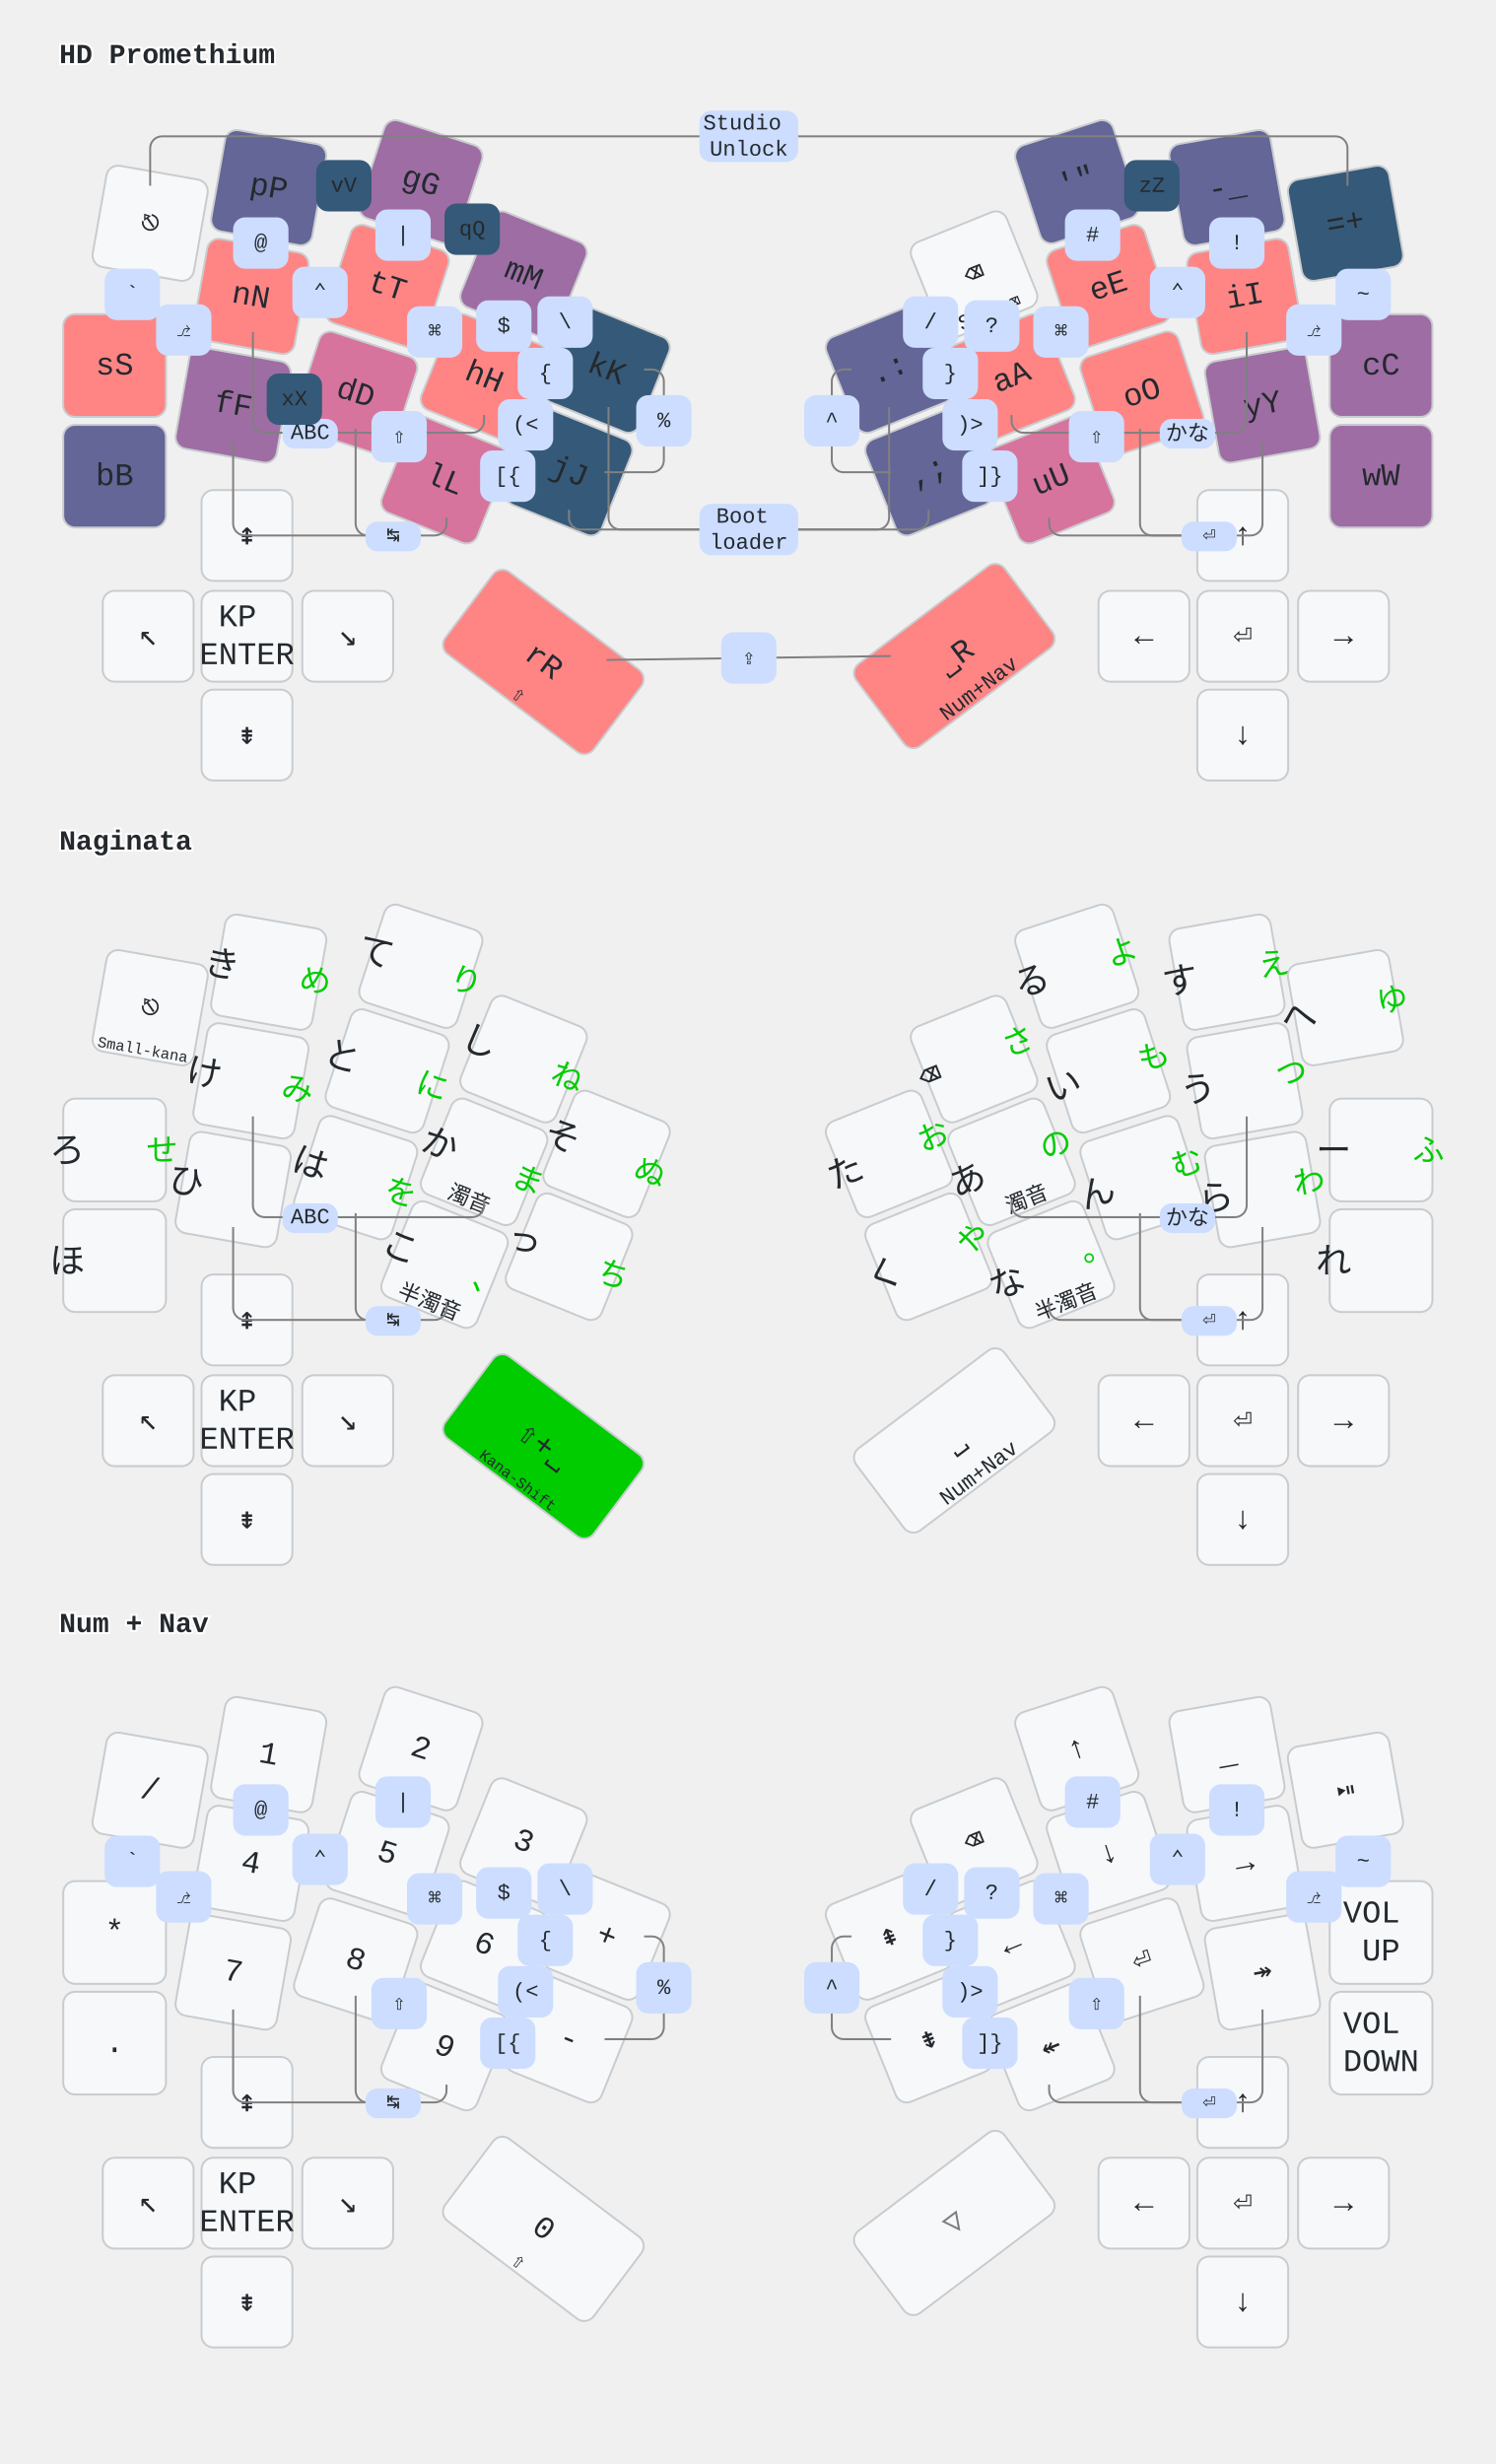
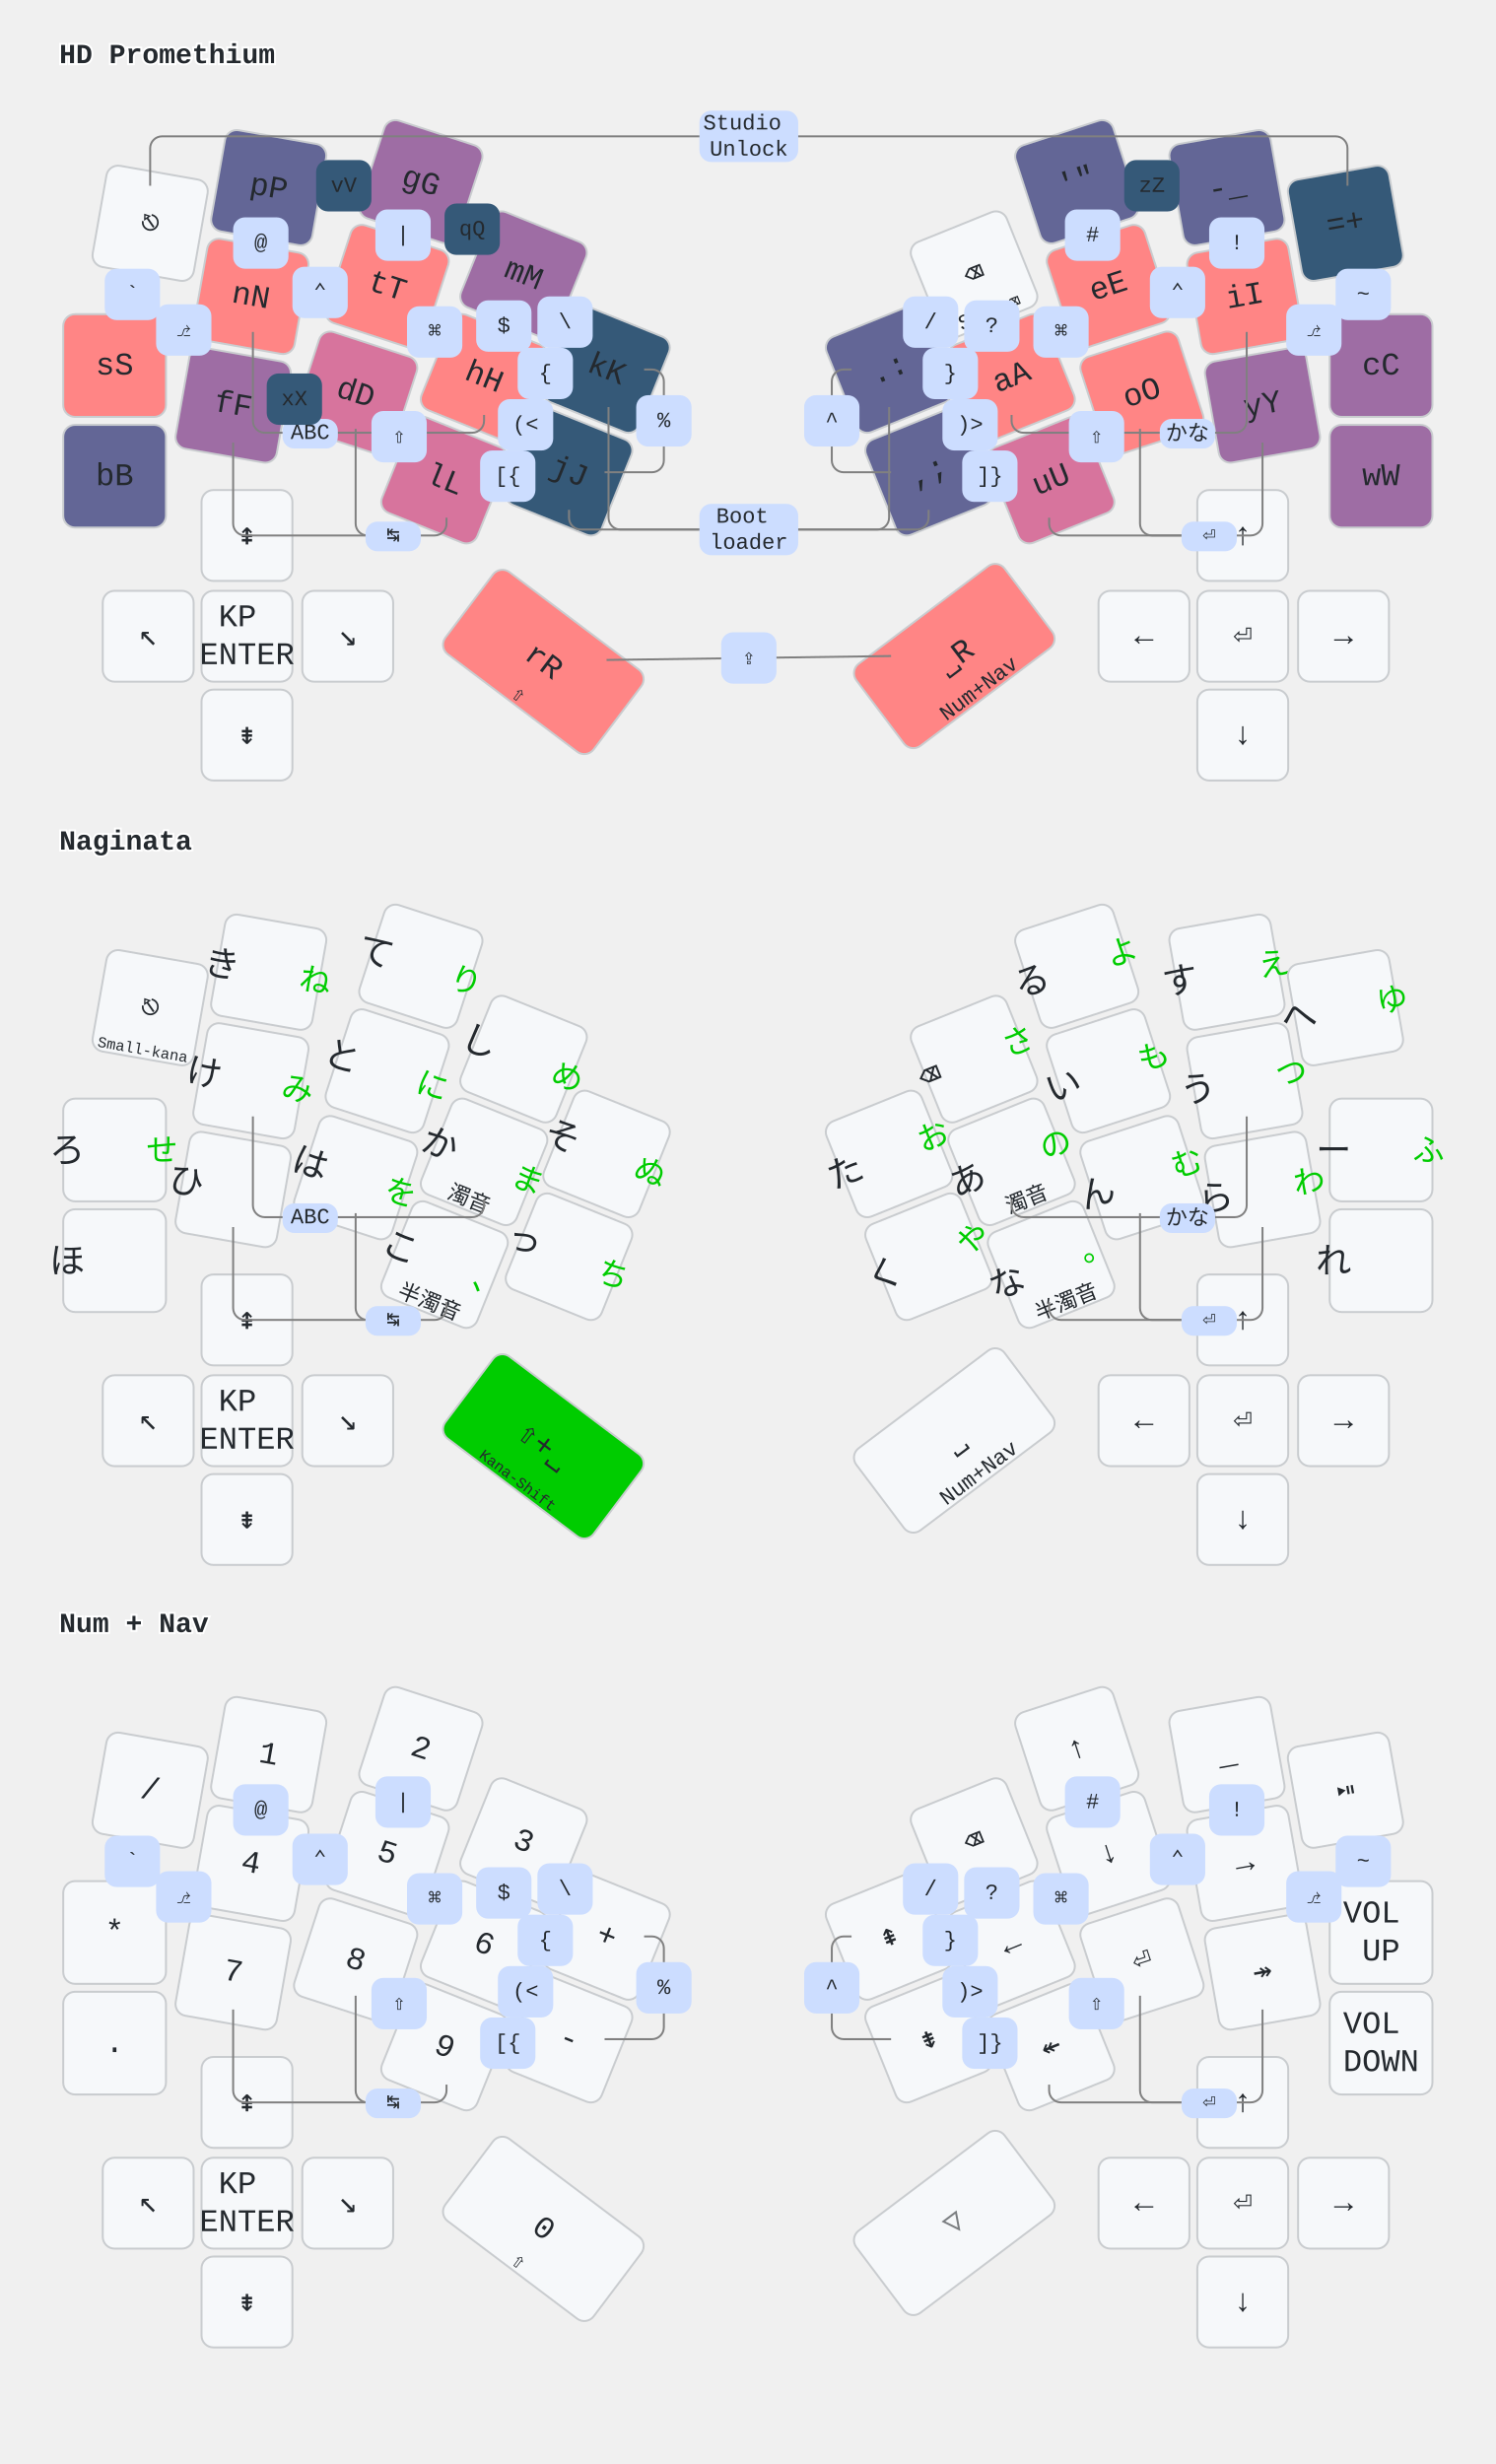
<svg xmlns="http://www.w3.org/2000/svg" width="757" height="1247" viewBox="0 0 757 1247" class="keymap">
  <style>/* inherit to force styles through use tags*/
svg path {
    fill: inherit;
}
/* font and background color specifications */
svg.keymap {
    font-family: SFMono-Regular,Consolas,Liberation Mono,Menlo,monospace;
    font-size: 14px;
    font-kerning: normal;
    text-rendering: optimizeLegibility;
    fill: #24292e;
}

/* default key styling */
rect.key {
    fill: #f6f8fa;
    stroke: #c9cccf;
    stroke-width: 1;
}

/* color accent for combo boxes */
rect.combo {
    fill: #cdf;
}

/* color accent for held keys */
rect.held, rect.combo.held {
    fill: #fdd;
}

/* color accent for ghost (optional) keys */
rect.ghost, rect.combo.ghost {
    stroke-dasharray: 4, 4;
    stroke-width: 2;
}

text {
    text-anchor: middle;
    dominant-baseline: middle;
}

/* styling for layer labels */
text.label {
    font-weight: bold;
    text-anchor: start;
    stroke: white;
    stroke-width: 2;
    paint-order: stroke;
}

text.tap {
    font-size: 16px;
}

/* styling for combo tap, and key hold/shifted label text */
text.combo, text.hold, text.shifted {
    font-size: 11px;
}

text.hold {
    text-anchor: middle;
    dominant-baseline: auto;
}

text.shifted {
    text-anchor: middle;
    dominant-baseline: hanging;
}

/* styling for hold/shifted label text in combo box */
text.combo.hold, text.combo.shifted {
    font-size: 8px;
}

/* lighter symbol for transparent keys */
text.trans {
    fill: #7b7e81;
}

/* styling for combo dendrons */
path.combo {
    stroke-width: 1;
    stroke: gray;
    fill: none;
}

/* Start Tabler Icons Cleanup */
/* cannot use height/width with glyphs */
.icon-tabler &gt; path {
    fill: inherit;
    stroke: inherit;
}
/* hide tabler's default box */
.icon-tabler &gt; path[stroke="none"][fill="none"] {
    visibility: collapse;
}

rect.low {
    fill: #355978;
}
rect.medium-low {
    fill: #636696;
}
rect.medium {
    fill: #9E6DA4;
}
rect.medium-high {
    fill: #D7749D;
}
rect.high {
    fill: #FF8585;
}

/* green styling for Naginata kana-shift */
rect.kshift {
    fill: #00CC00;
}
text.left {
    font-size: 18px;
    translate: 16px 7px;
}
text.right {
    fill: #00CC00;
    font-size: 16px;
    translate: -16px -10px;
}
</style>
  <g transform="translate(30, 0)" class="layer-HD Promethium">
    <text x="0" y="28" class="label" id="HD-Promethium">HD Promethium</text>
    <g transform="translate(0, 57)">
      <g transform="translate(46, 56) rotate(10.0)" class="key keypos-0">
        <rect rx="6" ry="6" x="-26" y="-26" width="52" height="52" class="key" />
        <text x="0" y="0" class="key tap">⎋</text>
      </g>
      <g transform="translate(106, 38) rotate(10.0)" class="key medium-low keypos-1">
        <rect rx="6" ry="6" x="-26" y="-26" width="52" height="52" class="key medium-low" />
        <text x="0" y="0" class="key medium-low tap">pP</text>
      </g>
      <g transform="translate(183, 35) rotate(18.0)" class="key medium keypos-2">
        <rect rx="6" ry="6" x="-26" y="-26" width="52" height="52" class="key medium" />
        <text x="0" y="0" class="key medium tap">gG</text>
      </g>
      <g transform="translate(235, 82) rotate(22.0)" class="key medium keypos-3">
        <rect rx="6" ry="6" x="-26" y="-26" width="52" height="52" class="key medium" />
        <text x="0" y="0" class="key medium tap">mM</text>
      </g>
      <g transform="translate(277, 130) rotate(22.0)" class="key low keypos-4">
        <rect rx="6" ry="6" x="-26" y="-26" width="52" height="52" class="key low" />
        <text x="0" y="0" class="key low tap">kK</text>
      </g>
      <g transform="translate(420, 130) rotate(-22.0)" class="key medium-low keypos-5">
        <rect rx="6" ry="6" x="-26" y="-26" width="52" height="52" class="key medium-low" />
        <text x="0" y="0" class="key medium-low tap">.:</text>
      </g>
      <g transform="translate(463, 82) rotate(-22.0)" class="key keypos-6">
        <rect rx="6" ry="6" x="-26" y="-26" width="52" height="52" class="key" />
        <text x="0" y="0" class="key tap">⌫</text>
        <text x="0" y="24" class="key hold">Sft+⌫</text>
      </g>
      <g transform="translate(515, 35) rotate(-18.0)" class="key medium-low keypos-7">
        <rect rx="6" ry="6" x="-26" y="-26" width="52" height="52" class="key medium-low" />
        <text x="0" y="0" class="key medium-low tap">'"</text>
      </g>
      <g transform="translate(591, 38) rotate(-10.0)" class="key medium-low keypos-8">
        <rect rx="6" ry="6" x="-26" y="-26" width="52" height="52" class="key medium-low" />
        <text x="0" y="0" class="key medium-low tap">-_</text>
      </g>
      <g transform="translate(651, 56) rotate(-10.0)" class="key low keypos-9">
        <rect rx="6" ry="6" x="-26" y="-26" width="52" height="52" class="key low" />
        <text x="0" y="0" class="key low tap">=+</text>
      </g>
      <g transform="translate(28, 128)" class="key high keypos-10">
        <rect rx="6" ry="6" x="-26" y="-26" width="52" height="52" class="key high" />
        <text x="0" y="0" class="key high tap">sS</text>
      </g>
      <g transform="translate(97, 93) rotate(10.0)" class="key high keypos-11">
        <rect rx="6" ry="6" x="-26" y="-26" width="52" height="52" class="key high" />
        <text x="0" y="0" class="key high tap">nN</text>
      </g>
      <g transform="translate(166, 88) rotate(18.0)" class="key high keypos-12">
        <rect rx="6" ry="6" x="-26" y="-26" width="52" height="52" class="key high" />
        <text x="0" y="0" class="key high tap">tT</text>
      </g>
      <g transform="translate(215, 134) rotate(22.0)" class="key high keypos-13">
        <rect rx="6" ry="6" x="-26" y="-26" width="52" height="52" class="key high" />
        <text x="0" y="0" class="key high tap">hH</text>
      </g>
      <g transform="translate(258, 182) rotate(22.0)" class="key low keypos-14">
        <rect rx="6" ry="6" x="-26" y="-26" width="52" height="52" class="key low" />
        <text x="0" y="0" class="key low tap">jJ</text>
      </g>
      <g transform="translate(440, 182) rotate(-22.0)" class="key medium-low keypos-15">
        <rect rx="6" ry="6" x="-26" y="-26" width="52" height="52" class="key medium-low" />
        <text x="0" y="0" class="key medium-low tap">,;</text>
      </g>
      <g transform="translate(482, 134) rotate(-22.0)" class="key high keypos-16">
        <rect rx="6" ry="6" x="-26" y="-26" width="52" height="52" class="key high" />
        <text x="0" y="0" class="key high tap">aA</text>
      </g>
      <g transform="translate(531, 88) rotate(-18.0)" class="key high keypos-17">
        <rect rx="6" ry="6" x="-26" y="-26" width="52" height="52" class="key high" />
        <text x="0" y="0" class="key high tap">eE</text>
      </g>
      <g transform="translate(600, 93) rotate(-10.0)" class="key high keypos-18">
        <rect rx="6" ry="6" x="-26" y="-26" width="52" height="52" class="key high" />
        <text x="0" y="0" class="key high tap">iI</text>
      </g>
      <g transform="translate(669, 128)" class="key medium keypos-19">
        <rect rx="6" ry="6" x="-26" y="-26" width="52" height="52" class="key medium" />
        <text x="0" y="0" class="key medium tap">cC</text>
      </g>
      <g transform="translate(28, 184)" class="key medium-low keypos-20">
        <rect rx="6" ry="6" x="-26" y="-26" width="52" height="52" class="key medium-low" />
        <text x="0" y="0" class="key medium-low tap">bB</text>
      </g>
      <g transform="translate(88, 148) rotate(10.0)" class="key medium keypos-21">
        <rect rx="6" ry="6" x="-26" y="-26" width="52" height="52" class="key medium" />
        <text x="0" y="0" class="key medium tap">fF</text>
      </g>
      <g transform="translate(150, 142) rotate(18.0)" class="key medium-high keypos-22">
        <rect rx="6" ry="6" x="-26" y="-26" width="52" height="52" class="key medium-high" />
        <text x="0" y="0" class="key medium-high tap">dD</text>
      </g>
      <g transform="translate(195, 186) rotate(22.0)" class="key medium-high keypos-23">
        <rect rx="6" ry="6" x="-26" y="-26" width="52" height="52" class="key medium-high" />
        <text x="0" y="0" class="key medium-high tap">lL</text>
      </g>
      <g transform="translate(245, 278) rotate(37.0)" class="key high keypos-24">
        <rect rx="6" ry="6" x="-47" y="-26" width="94" height="52" class="key high" />
        <text x="0" y="0" class="key high tap">rR</text>
        <text x="0" y="24" class="key high hold">⇧</text>
      </g>
      <g transform="translate(453, 275) rotate(-37.0)" class="key high keypos-25">
        <rect rx="6" ry="6" x="-47" y="-26" width="94" height="52" class="key high" />
        <text x="0" y="0" class="key high tap">⎵R</text>
        <text x="0" y="24" class="key high hold">Num+Nav</text>
      </g>
      <g transform="translate(502, 186) rotate(-22.0)" class="key medium-high keypos-26">
        <rect rx="6" ry="6" x="-26" y="-26" width="52" height="52" class="key medium-high" />
        <text x="0" y="0" class="key medium-high tap">uU</text>
      </g>
      <g transform="translate(548, 142) rotate(-18.0)" class="key high keypos-27">
        <rect rx="6" ry="6" x="-26" y="-26" width="52" height="52" class="key high" />
        <text x="0" y="0" class="key high tap">oO</text>
      </g>
      <g transform="translate(609, 148) rotate(-10.0)" class="key medium keypos-28">
        <rect rx="6" ry="6" x="-26" y="-26" width="52" height="52" class="key medium" />
        <text x="0" y="0" class="key medium tap">yY</text>
      </g>
      <g transform="translate(669, 184)" class="key medium keypos-29">
        <rect rx="6" ry="6" x="-26" y="-26" width="52" height="52" class="key medium" />
        <text x="0" y="0" class="key medium tap">wW</text>
      </g>
      <g transform="translate(95, 315)" class="key keypos-30">
        <rect rx="6" ry="6" x="-23" y="-23" width="46" height="46" class="key" />
        <text x="0" y="0" class="key tap">⇟</text>
      </g>
      <g transform="translate(45, 265)" class="key keypos-31">
        <rect rx="6" ry="6" x="-23" y="-23" width="46" height="46" class="key" />
        <text x="0" y="0" class="key tap">↖</text>
      </g>
      <g transform="translate(95, 265)" class="key keypos-32">
        <rect rx="6" ry="6" x="-23" y="-23" width="46" height="46" class="key" />
        <text x="0" y="0" class="key tap">
          <tspan x="0" dy="-0.6em">KP</tspan>
          <tspan x="0" dy="1.2em">ENTER</tspan>
        </text>
      </g>
      <g transform="translate(146, 265)" class="key keypos-33">
        <rect rx="6" ry="6" x="-23" y="-23" width="46" height="46" class="key" />
        <text x="0" y="0" class="key tap">↘</text>
      </g>
      <g transform="translate(95, 214)" class="key keypos-34">
        <rect rx="6" ry="6" x="-23" y="-23" width="46" height="46" class="key" />
        <text x="0" y="0" class="key tap">⇞</text>
      </g>
      <g transform="translate(599, 214)" class="key keypos-35">
        <rect rx="6" ry="6" x="-23" y="-23" width="46" height="46" class="key" />
        <text x="0" y="0" class="key tap">↑</text>
      </g>
      <g transform="translate(549, 265)" class="key keypos-36">
        <rect rx="6" ry="6" x="-23" y="-23" width="46" height="46" class="key" />
        <text x="0" y="0" class="key tap">←</text>
      </g>
      <g transform="translate(599, 265)" class="key keypos-37">
        <rect rx="6" ry="6" x="-23" y="-23" width="46" height="46" class="key" />
        <text x="0" y="0" class="key tap">⏎</text>
      </g>
      <g transform="translate(650, 265)" class="key keypos-38">
        <rect rx="6" ry="6" x="-23" y="-23" width="46" height="46" class="key" />
        <text x="0" y="0" class="key tap">→</text>
      </g>
      <g transform="translate(599, 315)" class="key keypos-39">
        <rect rx="6" ry="6" x="-23" y="-23" width="46" height="46" class="key" />
        <text x="0" y="0" class="key tap">↓</text>
      </g>
      <g class="combo combopos-0">
        <path d="M349,12 h-297 a6.0,6.0 0 0 0 -6.0,6.0 v19" class="combo" />
        <path d="M349,12 h297 a6.0,6.0 0 0 1 6.0,6.0 v19" class="combo" />
        <rect rx="6" ry="6" x="324" y="-1" width="50" height="26" class="combo" />
        <text x="349" y="12" class="combo tap">
          <tspan x="349" dy="-0.6em">Studio</tspan>
          <tspan x="349" dy="1.2em">Unlock</tspan>
        </text>
      </g>
      <g class="combo combopos-1">
        <path d="M349,211 h-85 a6.0,6.0 0 0 1 -6.0,-6.0 v-4" class="combo" />
        <path d="M349,211 h85 a6.0,6.0 0 0 0 6.0,-6.0 v-4" class="combo" />
        <path d="M349,211 h-65 a6.0,6.0 0 0 1 -6.0,-6.0 v-56" class="combo" />
        <path d="M349,211 h65 a6.0,6.0 0 0 0 6.0,-6.0 v-56" class="combo" />
        <rect rx="6" ry="6" x="324" y="198" width="50" height="26" class="combo" />
        <text x="349" y="211" class="combo tap">
          <tspan x="349" dy="-0.6em">Boot</tspan>
          <tspan x="349" dy="1.2em">loader</tspan>
        </text>
      </g>
      <g class="combo combopos-2">
        <path d="M571,162 h-83 a6.0,6.0 0 0 1 -6.0,-6.0 v-3" class="combo" />
        <path d="M571,162 h24 a6.0,6.0 0 0 0 6.0,-6.0 v-45" class="combo" />
        <rect rx="6" ry="6" x="557" y="155" width="28" height="15" class="combo" />
        <text x="571" y="162" class="combo tap">かな</text>
      </g>
      <g class="combo combopos-3">
        <path d="M127,162 h82 a6.0,6.0 0 0 0 6.0,-6.0 v-3" class="combo" />
        <path d="M127,162 h-23 a6.0,6.0 0 0 1 -6.0,-6.0 v-45" class="combo" />
        <rect rx="6" ry="6" x="113" y="155" width="28" height="15" class="combo" />
        <text x="127" y="162" class="combo tap">ABC</text>
      </g>
      <g class="combo combopos-4">
        <path d="M169,214 h21 a6.0,6.0 0 0 0 6.0,-6.0 v-3" class="combo" />
        <path d="M169,214 h-13 a6.0,6.0 0 0 1 -6.0,-6.0 v-48" class="combo" />
        <path d="M169,214 h-75 a6.0,6.0 0 0 1 -6.0,-6.0 v-41" class="combo" />
        <rect rx="6" ry="6" x="155" y="207" width="28" height="15" class="combo" />
        <text x="169" y="214" class="combo tap">↹</text>
      </g>
      <g class="combo combopos-5">
        <path d="M582,214 h-75 a6.0,6.0 0 0 1 -6.0,-6.0 v-3" class="combo" />
        <path d="M582,214 h-29 a6.0,6.0 0 0 1 -6.0,-6.0 v-48" class="combo" />
        <path d="M582,214 h21 a6.0,6.0 0 0 0 6.0,-6.0 v-41" class="combo" />
        <rect rx="6" ry="6" x="568" y="207" width="28" height="15" class="combo" />
        <text x="582" y="214" class="combo tap">⏎</text>
      </g>
      <g class="combo combopos-6">
        <rect rx="6" ry="6" x="49" y="97" width="28" height="26" class="combo" />
        <text x="63" y="110" class="combo tap">⎇</text>
      </g>
      <g class="combo combopos-7">
        <rect rx="6" ry="6" x="621" y="97" width="28" height="26" class="combo" />
        <text x="635" y="110" class="combo tap">⎇</text>
      </g>
      <g class="combo combopos-8">
        <rect rx="6" ry="6" x="118" y="78" width="28" height="26" class="combo" />
        <text x="132" y="91" class="combo tap">⌃</text>
      </g>
      <g class="combo combopos-9">
        <rect rx="6" ry="6" x="552" y="78" width="28" height="26" class="combo" />
        <text x="566" y="91" class="combo tap">⌃</text>
      </g>
      <g class="combo combopos-10">
        <rect rx="6" ry="6" x="176" y="98" width="28" height="26" class="combo" />
        <text x="190" y="111" class="combo tap">⌘</text>
      </g>
      <g class="combo combopos-11">
        <rect rx="6" ry="6" x="493" y="98" width="28" height="26" class="combo" />
        <text x="507" y="111" class="combo tap">⌘</text>
      </g>
      <g class="combo combopos-18">
        <rect rx="6" ry="6" x="158" y="151" width="28" height="26" class="combo" />
        <text x="172" y="164" class="combo tap">⇧</text>
      </g>
      <g class="combo combopos-19">
        <rect rx="6" ry="6" x="511" y="151" width="28" height="26" class="combo" />
        <text x="525" y="164" class="combo tap">⇧</text>
      </g>
      <g class="combo low combopos-20">
        <rect rx="6" ry="6" x="195" y="46" width="28" height="26" class="combo low" />
        <text x="209" y="59" class="combo low tap">qQ</text>
      </g>
      <g class="combo low combopos-21">
        <rect rx="6" ry="6" x="539" y="24" width="28" height="26" class="combo low" />
        <text x="553" y="37" class="combo low tap">zZ</text>
      </g>
      <g class="combo low combopos-22">
        <rect rx="6" ry="6" x="130" y="24" width="28" height="26" class="combo low" />
        <text x="144" y="37" class="combo low tap">vV</text>
      </g>
      <g class="combo low combopos-23">
        <rect rx="6" ry="6" x="105" y="132" width="28" height="26" class="combo low" />
        <text x="119" y="145" class="combo low tap">xX</text>
      </g>
      <g class="combo combopos-24">
        <path d="M349,276 l-72,1" class="combo" />
        <path d="M349,276 l72,-1" class="combo" />
        <rect rx="6" ry="6" x="335" y="263" width="28" height="26" class="combo" />
        <text x="349" y="276" class="combo tap">⇪</text>
      </g>
      <g class="combo combopos-25">
        <rect rx="6" ry="6" x="23" y="79" width="28" height="26" class="combo" />
        <text x="37" y="92" class="combo tap">`</text>
      </g>
      <g class="combo combopos-26">
        <rect rx="6" ry="6" x="88" y="53" width="28" height="26" class="combo" />
        <text x="102" y="66" class="combo tap">@</text>
      </g>
      <g class="combo combopos-27">
        <rect rx="6" ry="6" x="160" y="49" width="28" height="26" class="combo" />
        <text x="174" y="62" class="combo tap">|</text>
      </g>
      <g class="combo combopos-28">
        <rect rx="6" ry="6" x="211" y="95" width="28" height="26" class="combo" />
        <text x="225" y="108" class="combo tap">$</text>
      </g>
      <g class="combo combopos-29">
        <rect rx="6" ry="6" x="242" y="93" width="28" height="26" class="combo" />
        <text x="256" y="106" class="combo tap">\</text>
      </g>
      <g class="combo combopos-30">
        <path d="M306,156 v-20 a6.0,6.0 0 0 0 -6.0,-6.0 h-4" class="combo" />
        <path d="M306,156 v20 a6.0,6.0 0 0 1 -6.0,6.0 h-24" class="combo" />
        <rect rx="6" ry="6" x="292" y="143" width="28" height="26" class="combo" />
        <text x="306" y="156" class="combo tap">%</text>
      </g>
      <g class="combo combopos-31">
        <rect rx="6" ry="6" x="427" y="93" width="28" height="26" class="combo" />
        <text x="441" y="106" class="combo tap">/</text>
      </g>
      <g class="combo combopos-32">
        <path d="M391,156 v-20 a6.0,6.0 0 0 1 6.0,-6.0 h4" class="combo" />
        <path d="M391,156 v20 a6.0,6.0 0 0 0 6.0,6.0 h24" class="combo" />
        <rect rx="6" ry="6" x="377" y="143" width="28" height="26" class="combo" />
        <text x="391" y="156" class="combo tap">^</text>
      </g>
      <g class="combo combopos-33">
        <rect rx="6" ry="6" x="458" y="95" width="28" height="26" class="combo" />
        <text x="472" y="108" class="combo tap">?</text>
      </g>
      <g class="combo combopos-34">
        <rect rx="6" ry="6" x="509" y="49" width="28" height="26" class="combo" />
        <text x="523" y="62" class="combo tap">#</text>
      </g>
      <g class="combo combopos-35">
        <rect rx="6" ry="6" x="582" y="53" width="28" height="26" class="combo" />
        <text x="596" y="66" class="combo tap">!</text>
      </g>
      <g class="combo combopos-36">
        <rect rx="6" ry="6" x="646" y="79" width="28" height="26" class="combo" />
        <text x="660" y="92" class="combo tap">~</text>
      </g>
      <g class="combo combopos-37">
        <rect rx="6" ry="6" x="232" y="119" width="28" height="26" class="combo" />
        <text x="246" y="132" class="combo tap">{</text>
      </g>
      <g class="combo combopos-38">
        <rect rx="6" ry="6" x="437" y="119" width="28" height="26" class="combo" />
        <text x="451" y="132" class="combo tap">}</text>
      </g>
      <g class="combo combopos-39">
        <rect rx="6" ry="6" x="222" y="145" width="28" height="26" class="combo" />
        <text x="236" y="158" class="combo tap">(&lt;</text>
      </g>
      <g class="combo combopos-40">
        <rect rx="6" ry="6" x="447" y="145" width="28" height="26" class="combo" />
        <text x="461" y="158" class="combo tap">)&gt;</text>
      </g>
      <g class="combo combopos-41">
        <rect rx="6" ry="6" x="213" y="171" width="28" height="26" class="combo" />
        <text x="227" y="184" class="combo tap">[{</text>
      </g>
      <g class="combo combopos-42">
        <rect rx="6" ry="6" x="457" y="171" width="28" height="26" class="combo" />
        <text x="471" y="184" class="combo tap">]}</text>
      </g>
    </g>
  </g>
  <g transform="translate(30, 398)" class="layer-Naginata">
    <text x="0" y="28" class="label" id="Naginata">Naginata</text>
    <g transform="translate(0, 56)">
      <g transform="translate(46, 56) rotate(10.0)" class="key keypos-0">
        <rect rx="6" ry="6" x="-26" y="-26" width="52" height="52" class="key" />
        <text x="0" y="0" class="key tap">⎋</text>
        <text x="0" y="24" class="key hold">
          <tspan style="font-size: 70%">Small-kana</tspan>
        </text>
      </g>
      <g transform="translate(106, 38) rotate(10.0)" class="key keypos-1">
        <rect rx="6" ry="6" x="-26" y="-26" width="52" height="52" class="key" />
        <text x="-24" y="0" class="key left">き</text>
-         <text x="24" y="0" class="key right">め</text>
+         <text x="24" y="0" class="key right">ね</text>
      </g>
      <g transform="translate(183, 35) rotate(18.0)" class="key keypos-2">
        <rect rx="6" ry="6" x="-26" y="-26" width="52" height="52" class="key" />
        <text x="-24" y="0" class="key left">て</text>
        <text x="24" y="0" class="key right">り</text>
      </g>
      <g transform="translate(235, 82) rotate(22.0)" class="key keypos-3">
        <rect rx="6" ry="6" x="-26" y="-26" width="52" height="52" class="key" />
        <text x="-24" y="0" class="key left">し</text>
-         <text x="24" y="0" class="key right">ね</text>
+         <text x="24" y="0" class="key right">め</text>
      </g>
      <g transform="translate(277, 130) rotate(22.0)" class="key keypos-4">
        <rect rx="6" ry="6" x="-26" y="-26" width="52" height="52" class="key" />
        <text x="-24" y="0" class="key left">そ</text>
        <text x="24" y="0" class="key right">ぬ</text>
      </g>
      <g transform="translate(420, 130) rotate(-22.0)" class="key keypos-5">
        <rect rx="6" ry="6" x="-26" y="-26" width="52" height="52" class="key" />
        <text x="-24" y="0" class="key left">た</text>
        <text x="24" y="0" class="key right">お</text>
      </g>
      <g transform="translate(463, 82) rotate(-22.0)" class="key keypos-6">
        <rect rx="6" ry="6" x="-26" y="-26" width="52" height="52" class="key" />
        <text x="-24" y="0" class="key left">⌫</text>
        <text x="24" y="0" class="key right">さ</text>
      </g>
      <g transform="translate(515, 35) rotate(-18.0)" class="key keypos-7">
        <rect rx="6" ry="6" x="-26" y="-26" width="52" height="52" class="key" />
        <text x="-24" y="0" class="key left">る</text>
        <text x="24" y="0" class="key right">よ</text>
      </g>
      <g transform="translate(591, 38) rotate(-10.0)" class="key keypos-8">
        <rect rx="6" ry="6" x="-26" y="-26" width="52" height="52" class="key" />
        <text x="-24" y="0" class="key left">す</text>
        <text x="24" y="0" class="key right">え</text>
      </g>
      <g transform="translate(651, 56) rotate(-10.0)" class="key keypos-9">
        <rect rx="6" ry="6" x="-26" y="-26" width="52" height="52" class="key" />
        <text x="-24" y="0" class="key left">へ</text>
        <text x="24" y="0" class="key right">ゆ</text>
      </g>
      <g transform="translate(28, 128)" class="key keypos-10">
        <rect rx="6" ry="6" x="-26" y="-26" width="52" height="52" class="key" />
        <text x="-24" y="0" class="key left">ろ</text>
        <text x="24" y="0" class="key right">せ</text>
      </g>
      <g transform="translate(97, 93) rotate(10.0)" class="key keypos-11">
        <rect rx="6" ry="6" x="-26" y="-26" width="52" height="52" class="key" />
        <text x="-24" y="0" class="key left">け</text>
        <text x="24" y="0" class="key right">み</text>
      </g>
      <g transform="translate(166, 88) rotate(18.0)" class="key keypos-12">
        <rect rx="6" ry="6" x="-26" y="-26" width="52" height="52" class="key" />
        <text x="-24" y="0" class="key left">と</text>
        <text x="24" y="0" class="key right">に</text>
      </g>
      <g transform="translate(215, 134) rotate(22.0)" class="key keypos-13">
        <rect rx="6" ry="6" x="-26" y="-26" width="52" height="52" class="key" />
        <text x="0" y="24" class="key hold">濁音</text>
        <text x="-24" y="0" class="key left">か</text>
        <text x="24" y="0" class="key right">ま</text>
      </g>
      <g transform="translate(258, 182) rotate(22.0)" class="key keypos-14">
        <rect rx="6" ry="6" x="-26" y="-26" width="52" height="52" class="key" />
        <text x="-24" y="0" class="key left">っ</text>
        <text x="24" y="0" class="key right">ち</text>
      </g>
      <g transform="translate(440, 182) rotate(-22.0)" class="key keypos-15">
        <rect rx="6" ry="6" x="-26" y="-26" width="52" height="52" class="key" />
        <text x="-24" y="0" class="key left">く</text>
        <text x="24" y="0" class="key right">や</text>
      </g>
      <g transform="translate(482, 134) rotate(-22.0)" class="key keypos-16">
        <rect rx="6" ry="6" x="-26" y="-26" width="52" height="52" class="key" />
        <text x="0" y="24" class="key hold">濁音</text>
        <text x="-24" y="0" class="key left">あ</text>
        <text x="24" y="0" class="key right">の</text>
      </g>
      <g transform="translate(531, 88) rotate(-18.0)" class="key keypos-17">
        <rect rx="6" ry="6" x="-26" y="-26" width="52" height="52" class="key" />
        <text x="-24" y="0" class="key left">い</text>
        <text x="24" y="0" class="key right">も</text>
      </g>
      <g transform="translate(600, 93) rotate(-10.0)" class="key keypos-18">
        <rect rx="6" ry="6" x="-26" y="-26" width="52" height="52" class="key" />
        <text x="-24" y="0" class="key left">う</text>
        <text x="24" y="0" class="key right">つ</text>
      </g>
      <g transform="translate(669, 128)" class="key keypos-19">
        <rect rx="6" ry="6" x="-26" y="-26" width="52" height="52" class="key" />
        <text x="-24" y="0" class="key left">ー</text>
        <text x="24" y="0" class="key right">ふ</text>
      </g>
      <g transform="translate(28, 184)" class="key keypos-20">
        <rect rx="6" ry="6" x="-26" y="-26" width="52" height="52" class="key" />
        <text x="-24" y="0" class="key left">ほ</text>
      </g>
      <g transform="translate(88, 148) rotate(10.0)" class="key keypos-21">
        <rect rx="6" ry="6" x="-26" y="-26" width="52" height="52" class="key" />
        <text x="-24" y="0" class="key left">ひ</text>
      </g>
      <g transform="translate(150, 142) rotate(18.0)" class="key keypos-22">
        <rect rx="6" ry="6" x="-26" y="-26" width="52" height="52" class="key" />
        <text x="-24" y="0" class="key left">は</text>
        <text x="24" y="0" class="key right">を</text>
      </g>
      <g transform="translate(195, 186) rotate(22.0)" class="key keypos-23">
        <rect rx="6" ry="6" x="-26" y="-26" width="52" height="52" class="key" />
        <text x="0" y="24" class="key hold">半濁音</text>
        <text x="-24" y="0" class="key left">こ</text>
        <text x="24" y="0" class="key right">、</text>
      </g>
      <g transform="translate(245, 278) rotate(37.0)" class="key kshift keypos-24">
        <rect rx="6" ry="6" x="-47" y="-26" width="94" height="52" class="key kshift" />
        <text x="0" y="0" class="key kshift tap">⇧+⎵</text>
        <text x="0" y="24" class="key kshift hold">
          <tspan style="font-size: 70%">Kana-Shift</tspan>
        </text>
      </g>
      <g transform="translate(453, 275) rotate(-37.0)" class="key keypos-25">
        <rect rx="6" ry="6" x="-47" y="-26" width="94" height="52" class="key" />
        <text x="0" y="0" class="key tap">⎵</text>
        <text x="0" y="24" class="key hold">Num+Nav</text>
      </g>
      <g transform="translate(502, 186) rotate(-22.0)" class="key keypos-26">
        <rect rx="6" ry="6" x="-26" y="-26" width="52" height="52" class="key" />
        <text x="0" y="24" class="key hold">半濁音</text>
        <text x="-24" y="0" class="key left">な</text>
        <text x="24" y="0" class="key right">。</text>
      </g>
      <g transform="translate(548, 142) rotate(-18.0)" class="key keypos-27">
        <rect rx="6" ry="6" x="-26" y="-26" width="52" height="52" class="key" />
        <text x="-24" y="0" class="key left">ん</text>
        <text x="24" y="0" class="key right">む</text>
      </g>
      <g transform="translate(609, 148) rotate(-10.0)" class="key keypos-28">
        <rect rx="6" ry="6" x="-26" y="-26" width="52" height="52" class="key" />
        <text x="-24" y="0" class="key left">ら</text>
        <text x="24" y="0" class="key right">わ</text>
      </g>
      <g transform="translate(669, 184)" class="key keypos-29">
        <rect rx="6" ry="6" x="-26" y="-26" width="52" height="52" class="key" />
        <text x="-24" y="0" class="key left">れ</text>
      </g>
      <g transform="translate(95, 315)" class="key keypos-30">
        <rect rx="6" ry="6" x="-23" y="-23" width="46" height="46" class="key" />
        <text x="0" y="0" class="key tap">⇟</text>
      </g>
      <g transform="translate(45, 265)" class="key keypos-31">
        <rect rx="6" ry="6" x="-23" y="-23" width="46" height="46" class="key" />
        <text x="0" y="0" class="key tap">↖</text>
      </g>
      <g transform="translate(95, 265)" class="key keypos-32">
        <rect rx="6" ry="6" x="-23" y="-23" width="46" height="46" class="key" />
        <text x="0" y="0" class="key tap">
          <tspan x="0" dy="-0.6em">KP</tspan>
          <tspan x="0" dy="1.2em">ENTER</tspan>
        </text>
      </g>
      <g transform="translate(146, 265)" class="key keypos-33">
        <rect rx="6" ry="6" x="-23" y="-23" width="46" height="46" class="key" />
        <text x="0" y="0" class="key tap">↘</text>
      </g>
      <g transform="translate(95, 214)" class="key keypos-34">
        <rect rx="6" ry="6" x="-23" y="-23" width="46" height="46" class="key" />
        <text x="0" y="0" class="key tap">⇞</text>
      </g>
      <g transform="translate(599, 214)" class="key keypos-35">
        <rect rx="6" ry="6" x="-23" y="-23" width="46" height="46" class="key" />
        <text x="0" y="0" class="key tap">↑</text>
      </g>
      <g transform="translate(549, 265)" class="key keypos-36">
        <rect rx="6" ry="6" x="-23" y="-23" width="46" height="46" class="key" />
        <text x="0" y="0" class="key tap">←</text>
      </g>
      <g transform="translate(599, 265)" class="key keypos-37">
        <rect rx="6" ry="6" x="-23" y="-23" width="46" height="46" class="key" />
        <text x="0" y="0" class="key tap">⏎</text>
      </g>
      <g transform="translate(650, 265)" class="key keypos-38">
        <rect rx="6" ry="6" x="-23" y="-23" width="46" height="46" class="key" />
        <text x="0" y="0" class="key tap">→</text>
      </g>
      <g transform="translate(599, 315)" class="key keypos-39">
        <rect rx="6" ry="6" x="-23" y="-23" width="46" height="46" class="key" />
        <text x="0" y="0" class="key tap">↓</text>
      </g>
      <g class="combo combopos-0">
        <path d="M571,162 h-83 a6.0,6.0 0 0 1 -6.0,-6.0 v-3" class="combo" />
        <path d="M571,162 h24 a6.0,6.0 0 0 0 6.0,-6.0 v-45" class="combo" />
        <rect rx="6" ry="6" x="557" y="155" width="28" height="15" class="combo" />
        <text x="571" y="162" class="combo tap">かな</text>
      </g>
      <g class="combo combopos-1">
        <path d="M127,162 h82 a6.0,6.0 0 0 0 6.0,-6.0 v-3" class="combo" />
        <path d="M127,162 h-23 a6.0,6.0 0 0 1 -6.0,-6.0 v-45" class="combo" />
        <rect rx="6" ry="6" x="113" y="155" width="28" height="15" class="combo" />
        <text x="127" y="162" class="combo tap">ABC</text>
      </g>
      <g class="combo combopos-2">
        <path d="M169,214 h21 a6.0,6.0 0 0 0 6.0,-6.0 v-3" class="combo" />
        <path d="M169,214 h-13 a6.0,6.0 0 0 1 -6.0,-6.0 v-48" class="combo" />
        <path d="M169,214 h-75 a6.0,6.0 0 0 1 -6.0,-6.0 v-41" class="combo" />
        <rect rx="6" ry="6" x="155" y="207" width="28" height="15" class="combo" />
        <text x="169" y="214" class="combo tap">↹</text>
      </g>
      <g class="combo combopos-3">
        <path d="M582,214 h-75 a6.0,6.0 0 0 1 -6.0,-6.0 v-3" class="combo" />
        <path d="M582,214 h-29 a6.0,6.0 0 0 1 -6.0,-6.0 v-48" class="combo" />
        <path d="M582,214 h21 a6.0,6.0 0 0 0 6.0,-6.0 v-41" class="combo" />
        <rect rx="6" ry="6" x="568" y="207" width="28" height="15" class="combo" />
        <text x="582" y="214" class="combo tap">⏎</text>
      </g>
    </g>
  </g>
  <g transform="translate(30, 794)" class="layer-Num + Nav">
    <text x="0" y="28" class="label" id="Num--Nav">Num + Nav</text>
    <g transform="translate(0, 56)">
      <g transform="translate(46, 56) rotate(10.0)" class="key keypos-0">
        <rect rx="6" ry="6" x="-26" y="-26" width="52" height="52" class="key" />
        <text x="0" y="0" class="key tap">/</text>
      </g>
      <g transform="translate(106, 38) rotate(10.0)" class="key keypos-1">
        <rect rx="6" ry="6" x="-26" y="-26" width="52" height="52" class="key" />
        <text x="0" y="0" class="key tap">1</text>
      </g>
      <g transform="translate(183, 35) rotate(18.0)" class="key keypos-2">
        <rect rx="6" ry="6" x="-26" y="-26" width="52" height="52" class="key" />
        <text x="0" y="0" class="key tap">2</text>
      </g>
      <g transform="translate(235, 82) rotate(22.0)" class="key keypos-3">
        <rect rx="6" ry="6" x="-26" y="-26" width="52" height="52" class="key" />
        <text x="0" y="0" class="key tap">3</text>
      </g>
      <g transform="translate(277, 130) rotate(22.0)" class="key keypos-4">
        <rect rx="6" ry="6" x="-26" y="-26" width="52" height="52" class="key" />
        <text x="0" y="0" class="key tap">+</text>
      </g>
      <g transform="translate(420, 130) rotate(-22.0)" class="key keypos-5">
        <rect rx="6" ry="6" x="-26" y="-26" width="52" height="52" class="key" />
        <text x="0" y="0" class="key tap">⇞</text>
      </g>
      <g transform="translate(463, 82) rotate(-22.0)" class="key keypos-6">
        <rect rx="6" ry="6" x="-26" y="-26" width="52" height="52" class="key" />
        <text x="0" y="0" class="key tap">⌫</text>
      </g>
      <g transform="translate(515, 35) rotate(-18.0)" class="key keypos-7">
        <rect rx="6" ry="6" x="-26" y="-26" width="52" height="52" class="key" />
        <text x="0" y="0" class="key tap">↑</text>
      </g>
      <g transform="translate(591, 38) rotate(-10.0)" class="key keypos-8">
        <rect rx="6" ry="6" x="-26" y="-26" width="52" height="52" class="key" />
        <text x="0" y="0" class="key tap">_</text>
      </g>
      <g transform="translate(651, 56) rotate(-10.0)" class="key keypos-9">
        <rect rx="6" ry="6" x="-26" y="-26" width="52" height="52" class="key" />
        <text x="0" y="0" class="key tap">⏯</text>
      </g>
      <g transform="translate(28, 128)" class="key keypos-10">
        <rect rx="6" ry="6" x="-26" y="-26" width="52" height="52" class="key" />
        <text x="0" y="0" class="key tap">*</text>
      </g>
      <g transform="translate(97, 93) rotate(10.0)" class="key keypos-11">
        <rect rx="6" ry="6" x="-26" y="-26" width="52" height="52" class="key" />
        <text x="0" y="0" class="key tap">4</text>
      </g>
      <g transform="translate(166, 88) rotate(18.0)" class="key keypos-12">
        <rect rx="6" ry="6" x="-26" y="-26" width="52" height="52" class="key" />
        <text x="0" y="0" class="key tap">5</text>
      </g>
      <g transform="translate(215, 134) rotate(22.0)" class="key keypos-13">
        <rect rx="6" ry="6" x="-26" y="-26" width="52" height="52" class="key" />
        <text x="0" y="0" class="key tap">6</text>
      </g>
      <g transform="translate(258, 182) rotate(22.0)" class="key keypos-14">
        <rect rx="6" ry="6" x="-26" y="-26" width="52" height="52" class="key" />
        <text x="0" y="0" class="key tap">-</text>
      </g>
      <g transform="translate(440, 182) rotate(-22.0)" class="key keypos-15">
        <rect rx="6" ry="6" x="-26" y="-26" width="52" height="52" class="key" />
        <text x="0" y="0" class="key tap">⇟</text>
      </g>
      <g transform="translate(482, 134) rotate(-22.0)" class="key keypos-16">
        <rect rx="6" ry="6" x="-26" y="-26" width="52" height="52" class="key" />
        <text x="0" y="0" class="key tap">←</text>
      </g>
      <g transform="translate(531, 88) rotate(-18.0)" class="key keypos-17">
        <rect rx="6" ry="6" x="-26" y="-26" width="52" height="52" class="key" />
        <text x="0" y="0" class="key tap">↓</text>
      </g>
      <g transform="translate(600, 93) rotate(-10.0)" class="key keypos-18">
        <rect rx="6" ry="6" x="-26" y="-26" width="52" height="52" class="key" />
        <text x="0" y="0" class="key tap">→</text>
      </g>
      <g transform="translate(669, 128)" class="key keypos-19">
        <rect rx="6" ry="6" x="-26" y="-26" width="52" height="52" class="key" />
        <text x="0" y="0" class="key tap">
          <tspan x="0" dy="-0.6em">VOL</tspan>
          <tspan x="0" dy="1.2em">UP</tspan>
        </text>
      </g>
      <g transform="translate(28, 184)" class="key keypos-20">
        <rect rx="6" ry="6" x="-26" y="-26" width="52" height="52" class="key" />
        <text x="0" y="0" class="key tap">.</text>
      </g>
      <g transform="translate(88, 148) rotate(10.0)" class="key keypos-21">
        <rect rx="6" ry="6" x="-26" y="-26" width="52" height="52" class="key" />
        <text x="0" y="0" class="key tap">7</text>
      </g>
      <g transform="translate(150, 142) rotate(18.0)" class="key keypos-22">
        <rect rx="6" ry="6" x="-26" y="-26" width="52" height="52" class="key" />
        <text x="0" y="0" class="key tap">8</text>
      </g>
      <g transform="translate(195, 186) rotate(22.0)" class="key keypos-23">
        <rect rx="6" ry="6" x="-26" y="-26" width="52" height="52" class="key" />
        <text x="0" y="0" class="key tap">9</text>
      </g>
      <g transform="translate(245, 278) rotate(37.0)" class="key keypos-24">
        <rect rx="6" ry="6" x="-47" y="-26" width="94" height="52" class="key" />
        <text x="0" y="0" class="key tap">0</text>
        <text x="0" y="24" class="key hold">⇧</text>
      </g>
      <g transform="translate(453, 275) rotate(-37.0)" class="key trans keypos-25">
        <rect rx="6" ry="6" x="-47" y="-26" width="94" height="52" class="key trans" />
        <text x="0" y="0" class="key trans tap">▽</text>
      </g>
      <g transform="translate(502, 186) rotate(-22.0)" class="key keypos-26">
        <rect rx="6" ry="6" x="-26" y="-26" width="52" height="52" class="key" />
        <text x="0" y="0" class="key tap">↞</text>
      </g>
      <g transform="translate(548, 142) rotate(-18.0)" class="key keypos-27">
        <rect rx="6" ry="6" x="-26" y="-26" width="52" height="52" class="key" />
        <text x="0" y="0" class="key tap">⏎</text>
      </g>
      <g transform="translate(609, 148) rotate(-10.0)" class="key keypos-28">
        <rect rx="6" ry="6" x="-26" y="-26" width="52" height="52" class="key" />
        <text x="0" y="0" class="key tap">↠</text>
      </g>
      <g transform="translate(669, 184)" class="key keypos-29">
        <rect rx="6" ry="6" x="-26" y="-26" width="52" height="52" class="key" />
        <text x="0" y="0" class="key tap">
          <tspan x="0" dy="-0.6em">VOL</tspan>
          <tspan x="0" dy="1.2em">DOWN</tspan>
        </text>
      </g>
      <g transform="translate(95, 315)" class="key keypos-30">
        <rect rx="6" ry="6" x="-23" y="-23" width="46" height="46" class="key" />
        <text x="0" y="0" class="key tap">⇟</text>
      </g>
      <g transform="translate(45, 265)" class="key keypos-31">
        <rect rx="6" ry="6" x="-23" y="-23" width="46" height="46" class="key" />
        <text x="0" y="0" class="key tap">↖</text>
      </g>
      <g transform="translate(95, 265)" class="key keypos-32">
        <rect rx="6" ry="6" x="-23" y="-23" width="46" height="46" class="key" />
        <text x="0" y="0" class="key tap">
          <tspan x="0" dy="-0.6em">KP</tspan>
          <tspan x="0" dy="1.2em">ENTER</tspan>
        </text>
      </g>
      <g transform="translate(146, 265)" class="key keypos-33">
        <rect rx="6" ry="6" x="-23" y="-23" width="46" height="46" class="key" />
        <text x="0" y="0" class="key tap">↘</text>
      </g>
      <g transform="translate(95, 214)" class="key keypos-34">
        <rect rx="6" ry="6" x="-23" y="-23" width="46" height="46" class="key" />
        <text x="0" y="0" class="key tap">⇞</text>
      </g>
      <g transform="translate(599, 214)" class="key keypos-35">
        <rect rx="6" ry="6" x="-23" y="-23" width="46" height="46" class="key" />
        <text x="0" y="0" class="key tap">↑</text>
      </g>
      <g transform="translate(549, 265)" class="key keypos-36">
        <rect rx="6" ry="6" x="-23" y="-23" width="46" height="46" class="key" />
        <text x="0" y="0" class="key tap">←</text>
      </g>
      <g transform="translate(599, 265)" class="key keypos-37">
        <rect rx="6" ry="6" x="-23" y="-23" width="46" height="46" class="key" />
        <text x="0" y="0" class="key tap">⏎</text>
      </g>
      <g transform="translate(650, 265)" class="key keypos-38">
        <rect rx="6" ry="6" x="-23" y="-23" width="46" height="46" class="key" />
        <text x="0" y="0" class="key tap">→</text>
      </g>
      <g transform="translate(599, 315)" class="key keypos-39">
        <rect rx="6" ry="6" x="-23" y="-23" width="46" height="46" class="key" />
        <text x="0" y="0" class="key tap">↓</text>
      </g>
      <g class="combo combopos-0">
        <path d="M169,214 h21 a6.0,6.0 0 0 0 6.0,-6.0 v-3" class="combo" />
        <path d="M169,214 h-13 a6.0,6.0 0 0 1 -6.0,-6.0 v-48" class="combo" />
        <path d="M169,214 h-75 a6.0,6.0 0 0 1 -6.0,-6.0 v-41" class="combo" />
        <rect rx="6" ry="6" x="155" y="207" width="28" height="15" class="combo" />
        <text x="169" y="214" class="combo tap">↹</text>
      </g>
      <g class="combo combopos-1">
        <path d="M582,214 h-75 a6.0,6.0 0 0 1 -6.0,-6.0 v-3" class="combo" />
        <path d="M582,214 h-29 a6.0,6.0 0 0 1 -6.0,-6.0 v-48" class="combo" />
        <path d="M582,214 h21 a6.0,6.0 0 0 0 6.0,-6.0 v-41" class="combo" />
        <rect rx="6" ry="6" x="568" y="207" width="28" height="15" class="combo" />
        <text x="582" y="214" class="combo tap">⏎</text>
      </g>
      <g class="combo combopos-2">
        <rect rx="6" ry="6" x="49" y="97" width="28" height="26" class="combo" />
        <text x="63" y="110" class="combo tap">⎇</text>
      </g>
      <g class="combo combopos-3">
        <rect rx="6" ry="6" x="621" y="97" width="28" height="26" class="combo" />
        <text x="635" y="110" class="combo tap">⎇</text>
      </g>
      <g class="combo combopos-4">
        <rect rx="6" ry="6" x="118" y="78" width="28" height="26" class="combo" />
        <text x="132" y="91" class="combo tap">⌃</text>
      </g>
      <g class="combo combopos-5">
        <rect rx="6" ry="6" x="552" y="78" width="28" height="26" class="combo" />
        <text x="566" y="91" class="combo tap">⌃</text>
      </g>
      <g class="combo combopos-6">
        <rect rx="6" ry="6" x="176" y="98" width="28" height="26" class="combo" />
        <text x="190" y="111" class="combo tap">⌘</text>
      </g>
      <g class="combo combopos-7">
        <rect rx="6" ry="6" x="493" y="98" width="28" height="26" class="combo" />
        <text x="507" y="111" class="combo tap">⌘</text>
      </g>
      <g class="combo combopos-14">
        <rect rx="6" ry="6" x="158" y="151" width="28" height="26" class="combo" />
        <text x="172" y="164" class="combo tap">⇧</text>
      </g>
      <g class="combo combopos-15">
        <rect rx="6" ry="6" x="511" y="151" width="28" height="26" class="combo" />
        <text x="525" y="164" class="combo tap">⇧</text>
      </g>
      <g class="combo combopos-16">
        <rect rx="6" ry="6" x="23" y="79" width="28" height="26" class="combo" />
        <text x="37" y="92" class="combo tap">`</text>
      </g>
      <g class="combo combopos-17">
        <rect rx="6" ry="6" x="88" y="53" width="28" height="26" class="combo" />
        <text x="102" y="66" class="combo tap">@</text>
      </g>
      <g class="combo combopos-18">
        <rect rx="6" ry="6" x="160" y="49" width="28" height="26" class="combo" />
        <text x="174" y="62" class="combo tap">|</text>
      </g>
      <g class="combo combopos-19">
        <rect rx="6" ry="6" x="211" y="95" width="28" height="26" class="combo" />
        <text x="225" y="108" class="combo tap">$</text>
      </g>
      <g class="combo combopos-20">
        <rect rx="6" ry="6" x="242" y="93" width="28" height="26" class="combo" />
        <text x="256" y="106" class="combo tap">\</text>
      </g>
      <g class="combo combopos-21">
        <path d="M306,156 v-20 a6.0,6.0 0 0 0 -6.0,-6.0 h-4" class="combo" />
        <path d="M306,156 v20 a6.0,6.0 0 0 1 -6.0,6.0 h-24" class="combo" />
        <rect rx="6" ry="6" x="292" y="143" width="28" height="26" class="combo" />
        <text x="306" y="156" class="combo tap">%</text>
      </g>
      <g class="combo combopos-22">
        <rect rx="6" ry="6" x="427" y="93" width="28" height="26" class="combo" />
        <text x="441" y="106" class="combo tap">/</text>
      </g>
      <g class="combo combopos-23">
        <path d="M391,156 v-20 a6.0,6.0 0 0 1 6.0,-6.0 h4" class="combo" />
        <path d="M391,156 v20 a6.0,6.0 0 0 0 6.0,6.0 h24" class="combo" />
        <rect rx="6" ry="6" x="377" y="143" width="28" height="26" class="combo" />
        <text x="391" y="156" class="combo tap">^</text>
      </g>
      <g class="combo combopos-24">
        <rect rx="6" ry="6" x="458" y="95" width="28" height="26" class="combo" />
        <text x="472" y="108" class="combo tap">?</text>
      </g>
      <g class="combo combopos-25">
        <rect rx="6" ry="6" x="509" y="49" width="28" height="26" class="combo" />
        <text x="523" y="62" class="combo tap">#</text>
      </g>
      <g class="combo combopos-26">
        <rect rx="6" ry="6" x="582" y="53" width="28" height="26" class="combo" />
        <text x="596" y="66" class="combo tap">!</text>
      </g>
      <g class="combo combopos-27">
        <rect rx="6" ry="6" x="646" y="79" width="28" height="26" class="combo" />
        <text x="660" y="92" class="combo tap">~</text>
      </g>
      <g class="combo combopos-28">
        <rect rx="6" ry="6" x="232" y="119" width="28" height="26" class="combo" />
        <text x="246" y="132" class="combo tap">{</text>
      </g>
      <g class="combo combopos-29">
        <rect rx="6" ry="6" x="437" y="119" width="28" height="26" class="combo" />
        <text x="451" y="132" class="combo tap">}</text>
      </g>
      <g class="combo combopos-30">
        <rect rx="6" ry="6" x="222" y="145" width="28" height="26" class="combo" />
        <text x="236" y="158" class="combo tap">(&lt;</text>
      </g>
      <g class="combo combopos-31">
        <rect rx="6" ry="6" x="447" y="145" width="28" height="26" class="combo" />
        <text x="461" y="158" class="combo tap">)&gt;</text>
      </g>
      <g class="combo combopos-32">
        <rect rx="6" ry="6" x="213" y="171" width="28" height="26" class="combo" />
        <text x="227" y="184" class="combo tap">[{</text>
      </g>
      <g class="combo combopos-33">
        <rect rx="6" ry="6" x="457" y="171" width="28" height="26" class="combo" />
        <text x="471" y="184" class="combo tap">]}</text>
      </g>
    </g>
  </g>
</svg>
